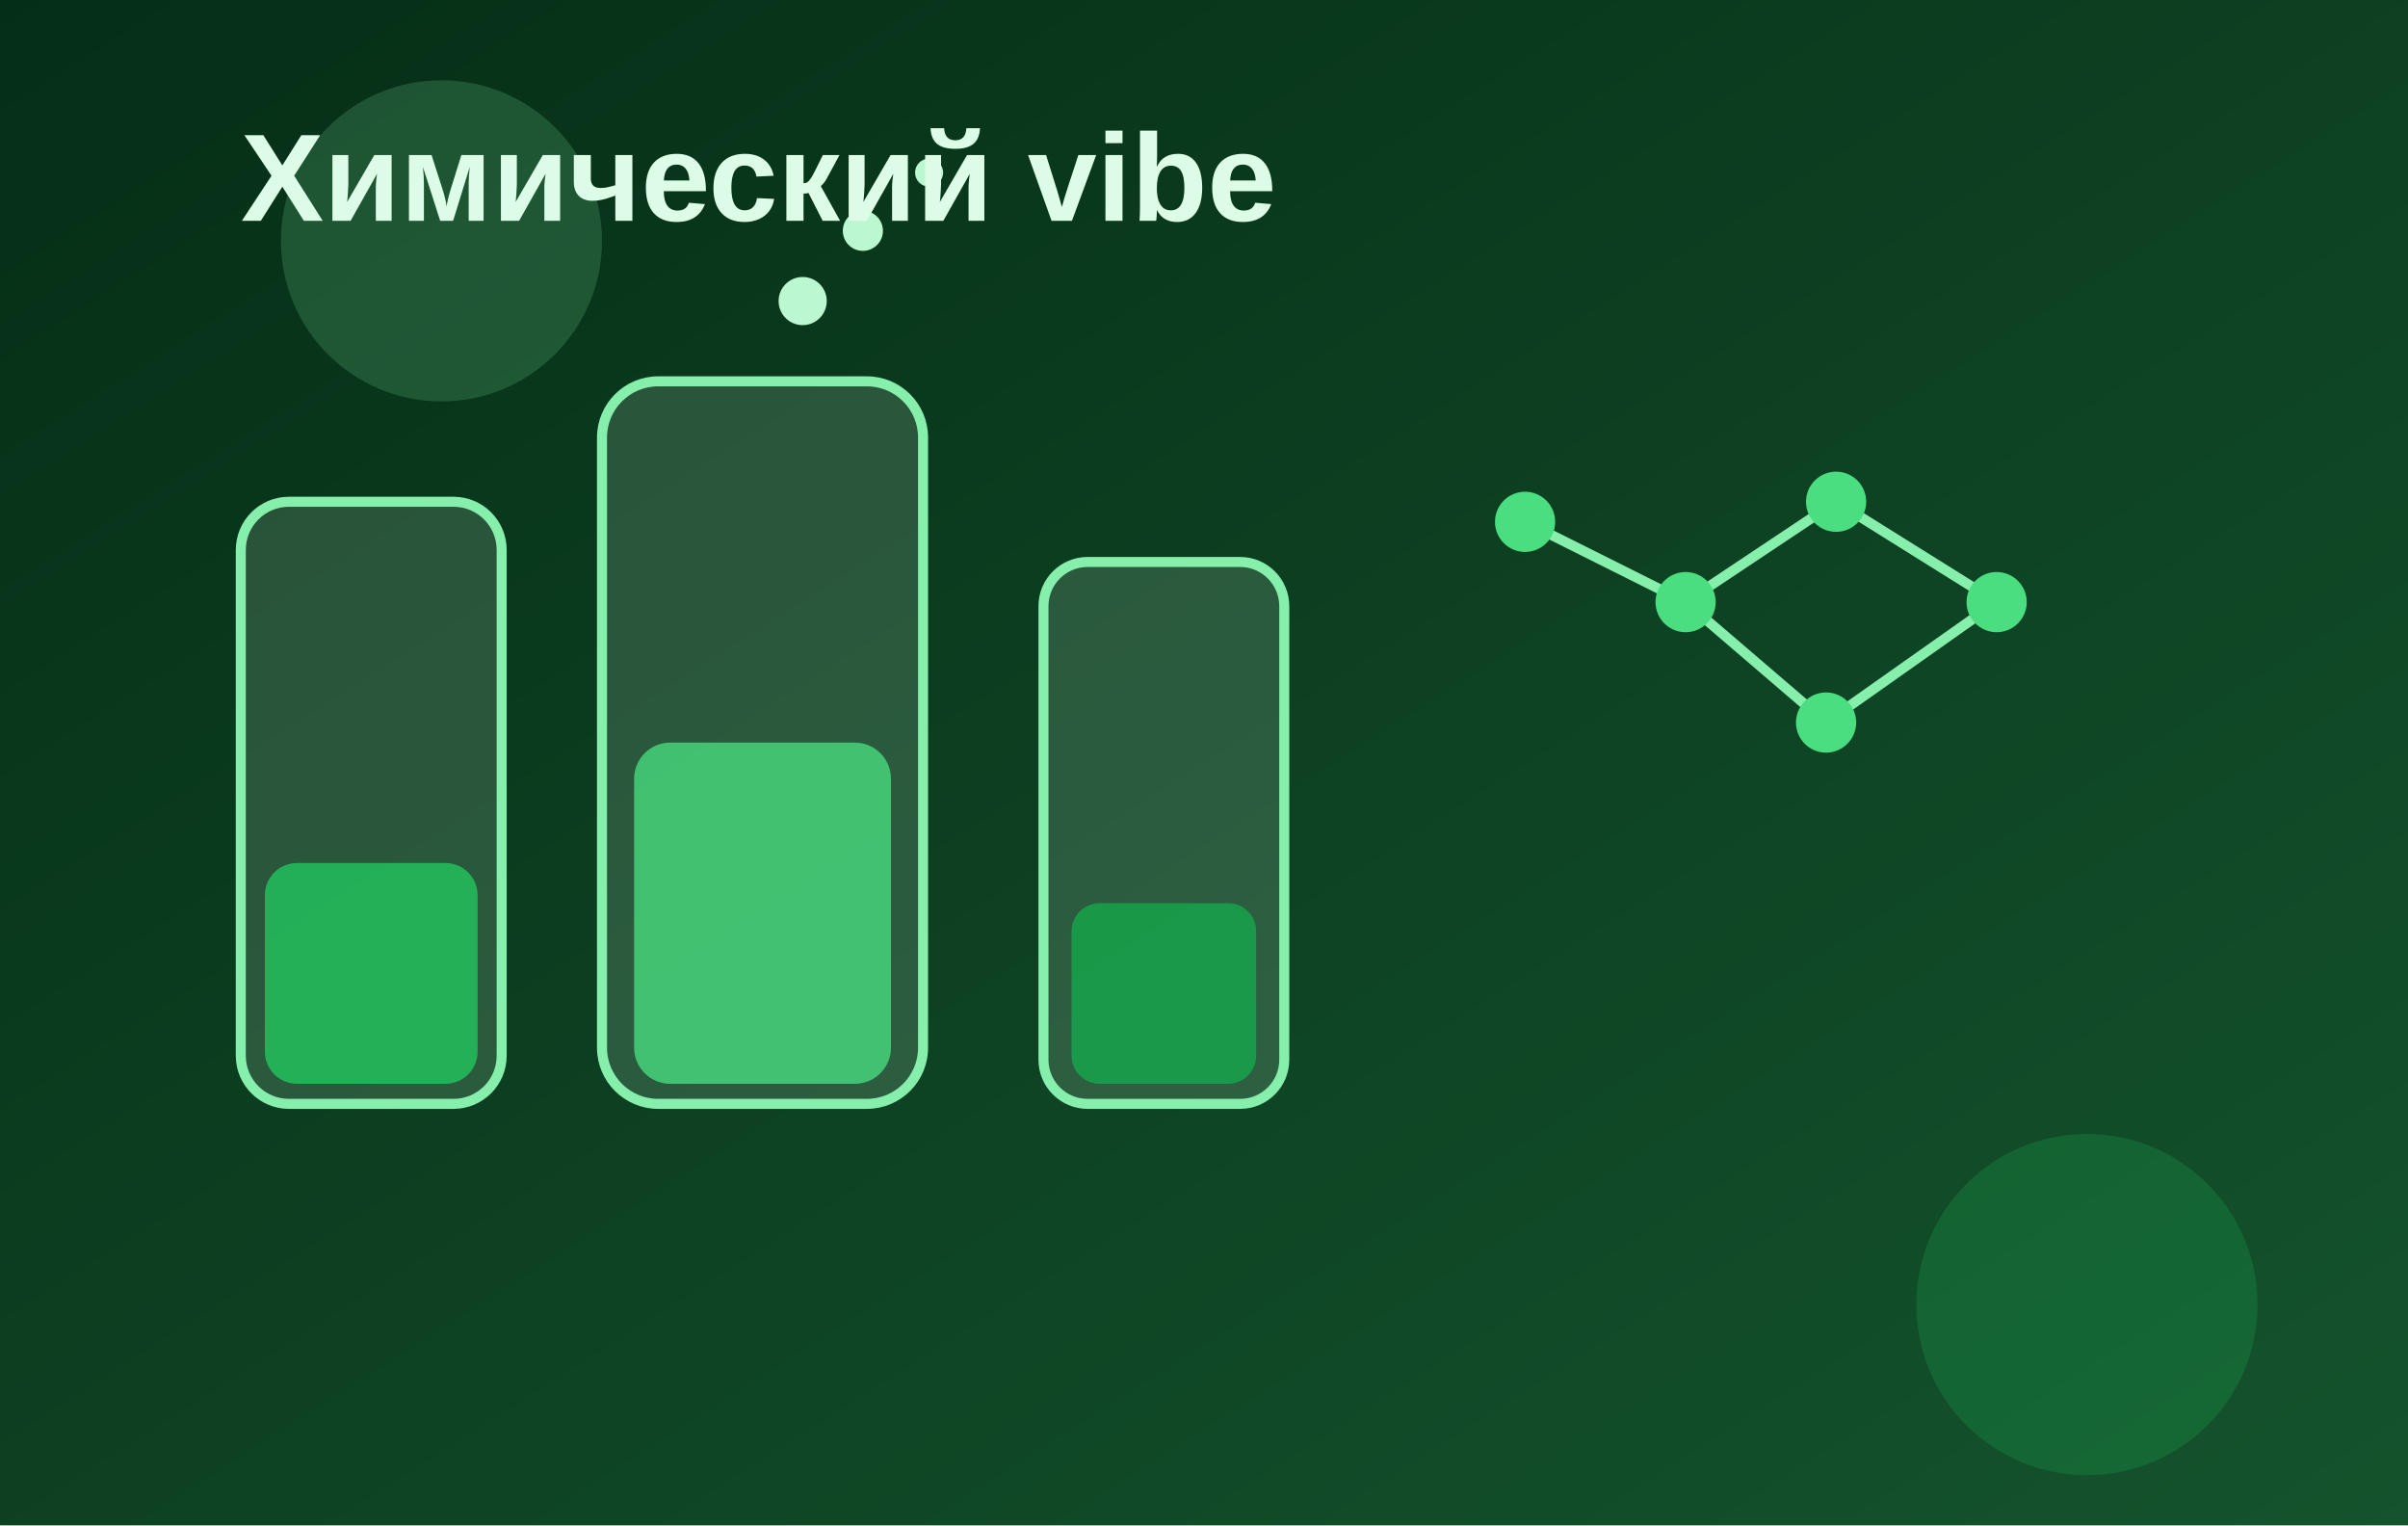
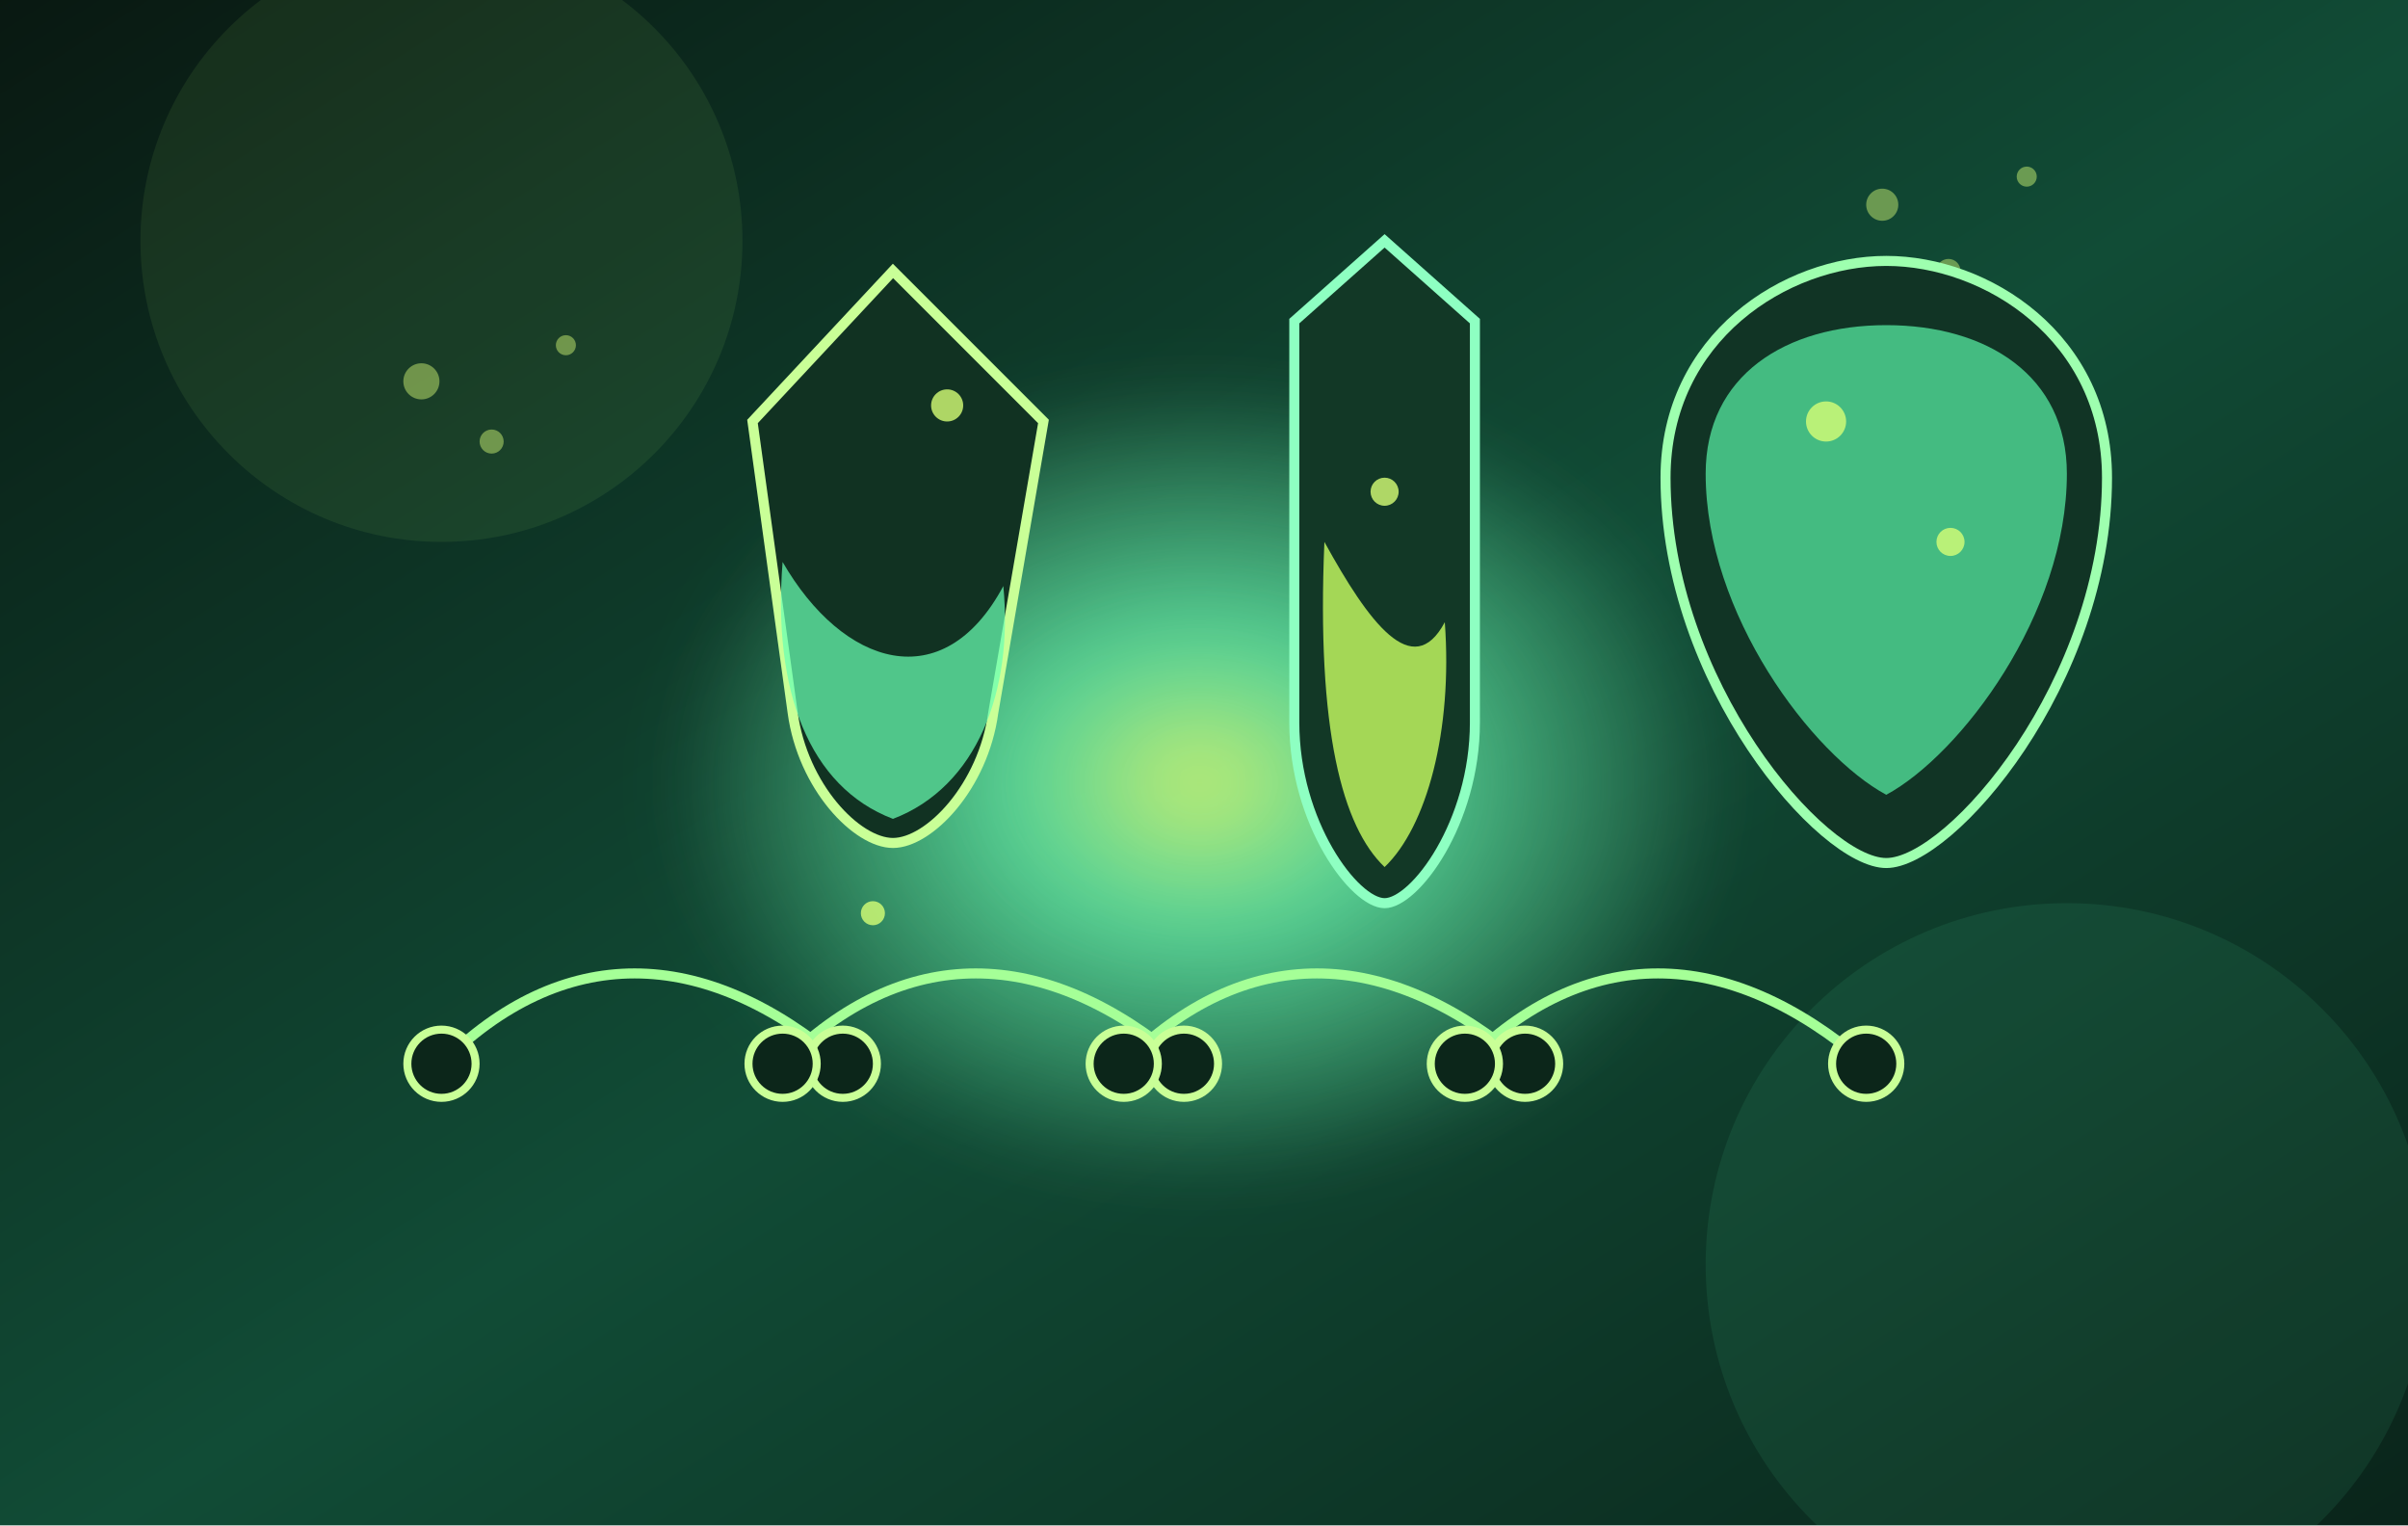
<svg xmlns="http://www.w3.org/2000/svg" width="1200" height="760" viewBox="0 0 1200 760">
  <defs>
-     <linearGradient id="bg3" x1="0" y1="0" x2="1" y2="1">
-       <stop offset="0%" stop-color="#052e16" />
-       <stop offset="100%" stop-color="#14532d" />
+     <linearGradient id="chembg" x1="0" y1="0" x2="1" y2="1">
+       <stop offset="0%" stop-color="#091811" />
+       <stop offset="52%" stop-color="#114c36" />
+       <stop offset="100%" stop-color="#0a241a" />
    </linearGradient>
+     <radialGradient id="chemGlow" cx="48%" cy="50%" r="44%">
+       <stop offset="0%" stop-color="#d9ff77" stop-opacity="0.9" />
+       <stop offset="35%" stop-color="#6effb5" stop-opacity="0.75" />
+       <stop offset="100%" stop-color="#6effb5" stop-opacity="0" />
+     </radialGradient>
+     <filter id="chemBlur">
+       <feGaussianBlur stdDeviation="16" />
+     </filter>
  </defs>
-   <rect width="1200" height="760" fill="url(#bg3)" />
-   <circle cx="220" cy="120" r="80" fill="#86efac" fill-opacity="0.18" />
-   <circle cx="1040" cy="650" r="85" fill="#22c55e" fill-opacity="0.2" />
-   <rect x="120" y="250" width="130" height="300" rx="24" fill="#dcfce7" fill-opacity="0.15" stroke="#86efac" stroke-width="5" />
-   <rect x="300" y="190" width="160" height="360" rx="28" fill="#dcfce7" fill-opacity="0.15" stroke="#86efac" stroke-width="5" />
-   <rect x="520" y="280" width="120" height="270" rx="22" fill="#dcfce7" fill-opacity="0.15" stroke="#86efac" stroke-width="5" />
-   <rect x="132" y="430" width="106" height="110" rx="16" fill="#22c55e" fill-opacity="0.8" />
-   <rect x="316" y="370" width="128" height="170" rx="18" fill="#4ade80" fill-opacity="0.78" />
-   <rect x="534" y="450" width="92" height="90" rx="14" fill="#16a34a" fill-opacity="0.85" />
-   <circle cx="400" cy="150" r="12" fill="#bbf7d0" />
-   <circle cx="430" cy="115" r="10" fill="#bbf7d0" />
-   <circle cx="463" cy="86" r="7" fill="#bbf7d0" />
-   <line x1="760" y1="260" x2="840" y2="300" stroke="#86efac" stroke-width="5" />
-   <line x1="840" y1="300" x2="915" y2="250" stroke="#86efac" stroke-width="5" />
-   <line x1="915" y1="250" x2="995" y2="300" stroke="#86efac" stroke-width="5" />
-   <line x1="840" y1="300" x2="910" y2="360" stroke="#86efac" stroke-width="5" />
-   <line x1="910" y1="360" x2="995" y2="300" stroke="#86efac" stroke-width="5" />
-   <circle cx="760" cy="260" r="15" fill="#4ade80" />
-   <circle cx="840" cy="300" r="15" fill="#4ade80" />
-   <circle cx="915" cy="250" r="15" fill="#4ade80" />
-   <circle cx="995" cy="300" r="15" fill="#4ade80" />
-   <circle cx="910" cy="360" r="15" fill="#4ade80" />
-   <text x="120" y="110" fill="#dcfce7" font-size="62" font-family="Arial, sans-serif" font-weight="700">Химический vibe</text>
+   <rect width="1200" height="760" fill="url(#chembg)" />
+   <circle cx="220" cy="120" r="150" fill="#b5ff76" fill-opacity="0.08" />
+   <circle cx="1030" cy="630" r="180" fill="#59ffb3" fill-opacity="0.08" />
+   <ellipse cx="610" cy="390" rx="300" ry="230" fill="url(#chemGlow)" filter="url(#chemBlur)" />
+   <g opacity="0.45" fill="#d9ff77">
+     <circle cx="210" cy="190" r="9" />
+     <circle cx="245" cy="220" r="6" />
+     <circle cx="282" cy="172" r="5" />
+     <circle cx="938" cy="102" r="8" />
+     <circle cx="971" cy="135" r="6" />
+     <circle cx="1010" cy="88" r="5" />
+   </g>
+   <g stroke="#a5ff97" stroke-width="5" fill="none" stroke-linecap="round">
+     <path d="M220 530 C280 470, 350 470, 420 530" />
+     <path d="M390 530 C450 470, 520 470, 590 530" />
+     <path d="M560 530 C620 470, 690 470, 760 530" />
+     <path d="M730 530 C790 470, 860 470, 930 530" />
+   </g>
+   <g fill="#0c261a" stroke="#c9ff97" stroke-width="4">
+     <circle cx="220" cy="530" r="17" />
+     <circle cx="420" cy="530" r="17" />
+     <circle cx="390" cy="530" r="17" />
+     <circle cx="590" cy="530" r="17" />
+     <circle cx="560" cy="530" r="17" />
+     <circle cx="760" cy="530" r="17" />
+     <circle cx="730" cy="530" r="17" />
+     <circle cx="930" cy="530" r="17" />
+   </g>
+   <g>
+     <path d="M375 210 L445 135 L520 210 L495 355 C490 392 463 420 445 420 C427 420 400 392 395 355 Z" fill="#113222" stroke="#c9ff97" stroke-width="5" />
+     <path d="M390 280 C420 332, 470 348, 500 292 C505 344, 487 392, 445 408 C403 392, 385 344, 390 280Z" fill="#69ffb3" fill-opacity="0.72" />
+     <path d="M645 160 L690 120 L735 160 L735 360 C735 410 705 450 690 450 C675 450 645 410 645 360 Z" fill="#123826" stroke="#8effc2" stroke-width="5" />
+     <path d="M660 270 C682 310, 704 340, 720 310 C724 364, 711 412, 690 432 C669 412, 656 364, 660 270Z" fill="#c8ff62" fill-opacity="0.8" />
+     <path d="M830 238 C830 168, 890 130, 940 130 C990 130, 1050 168, 1050 238 C1050 340, 972 430, 940 430 C908 430, 830 340, 830 238Z" fill="#113425" stroke="#9effaf" stroke-width="5" />
+     <path d="M850 236 C850 187, 890 162, 940 162 C990 162, 1030 187, 1030 236 C1030 306, 977 376, 940 396 C903 376, 850 306, 850 236Z" fill="#58f0a5" fill-opacity="0.72" />
+   </g>
+   <g opacity="0.8" fill="#d6ff75">
+     <circle cx="472" cy="202" r="8" />
+     <circle cx="690" cy="245" r="7" />
+     <circle cx="910" cy="210" r="10" />
+     <circle cx="972" cy="270" r="7" />
+     <circle cx="435" cy="455" r="6" />
+   </g>
</svg>
